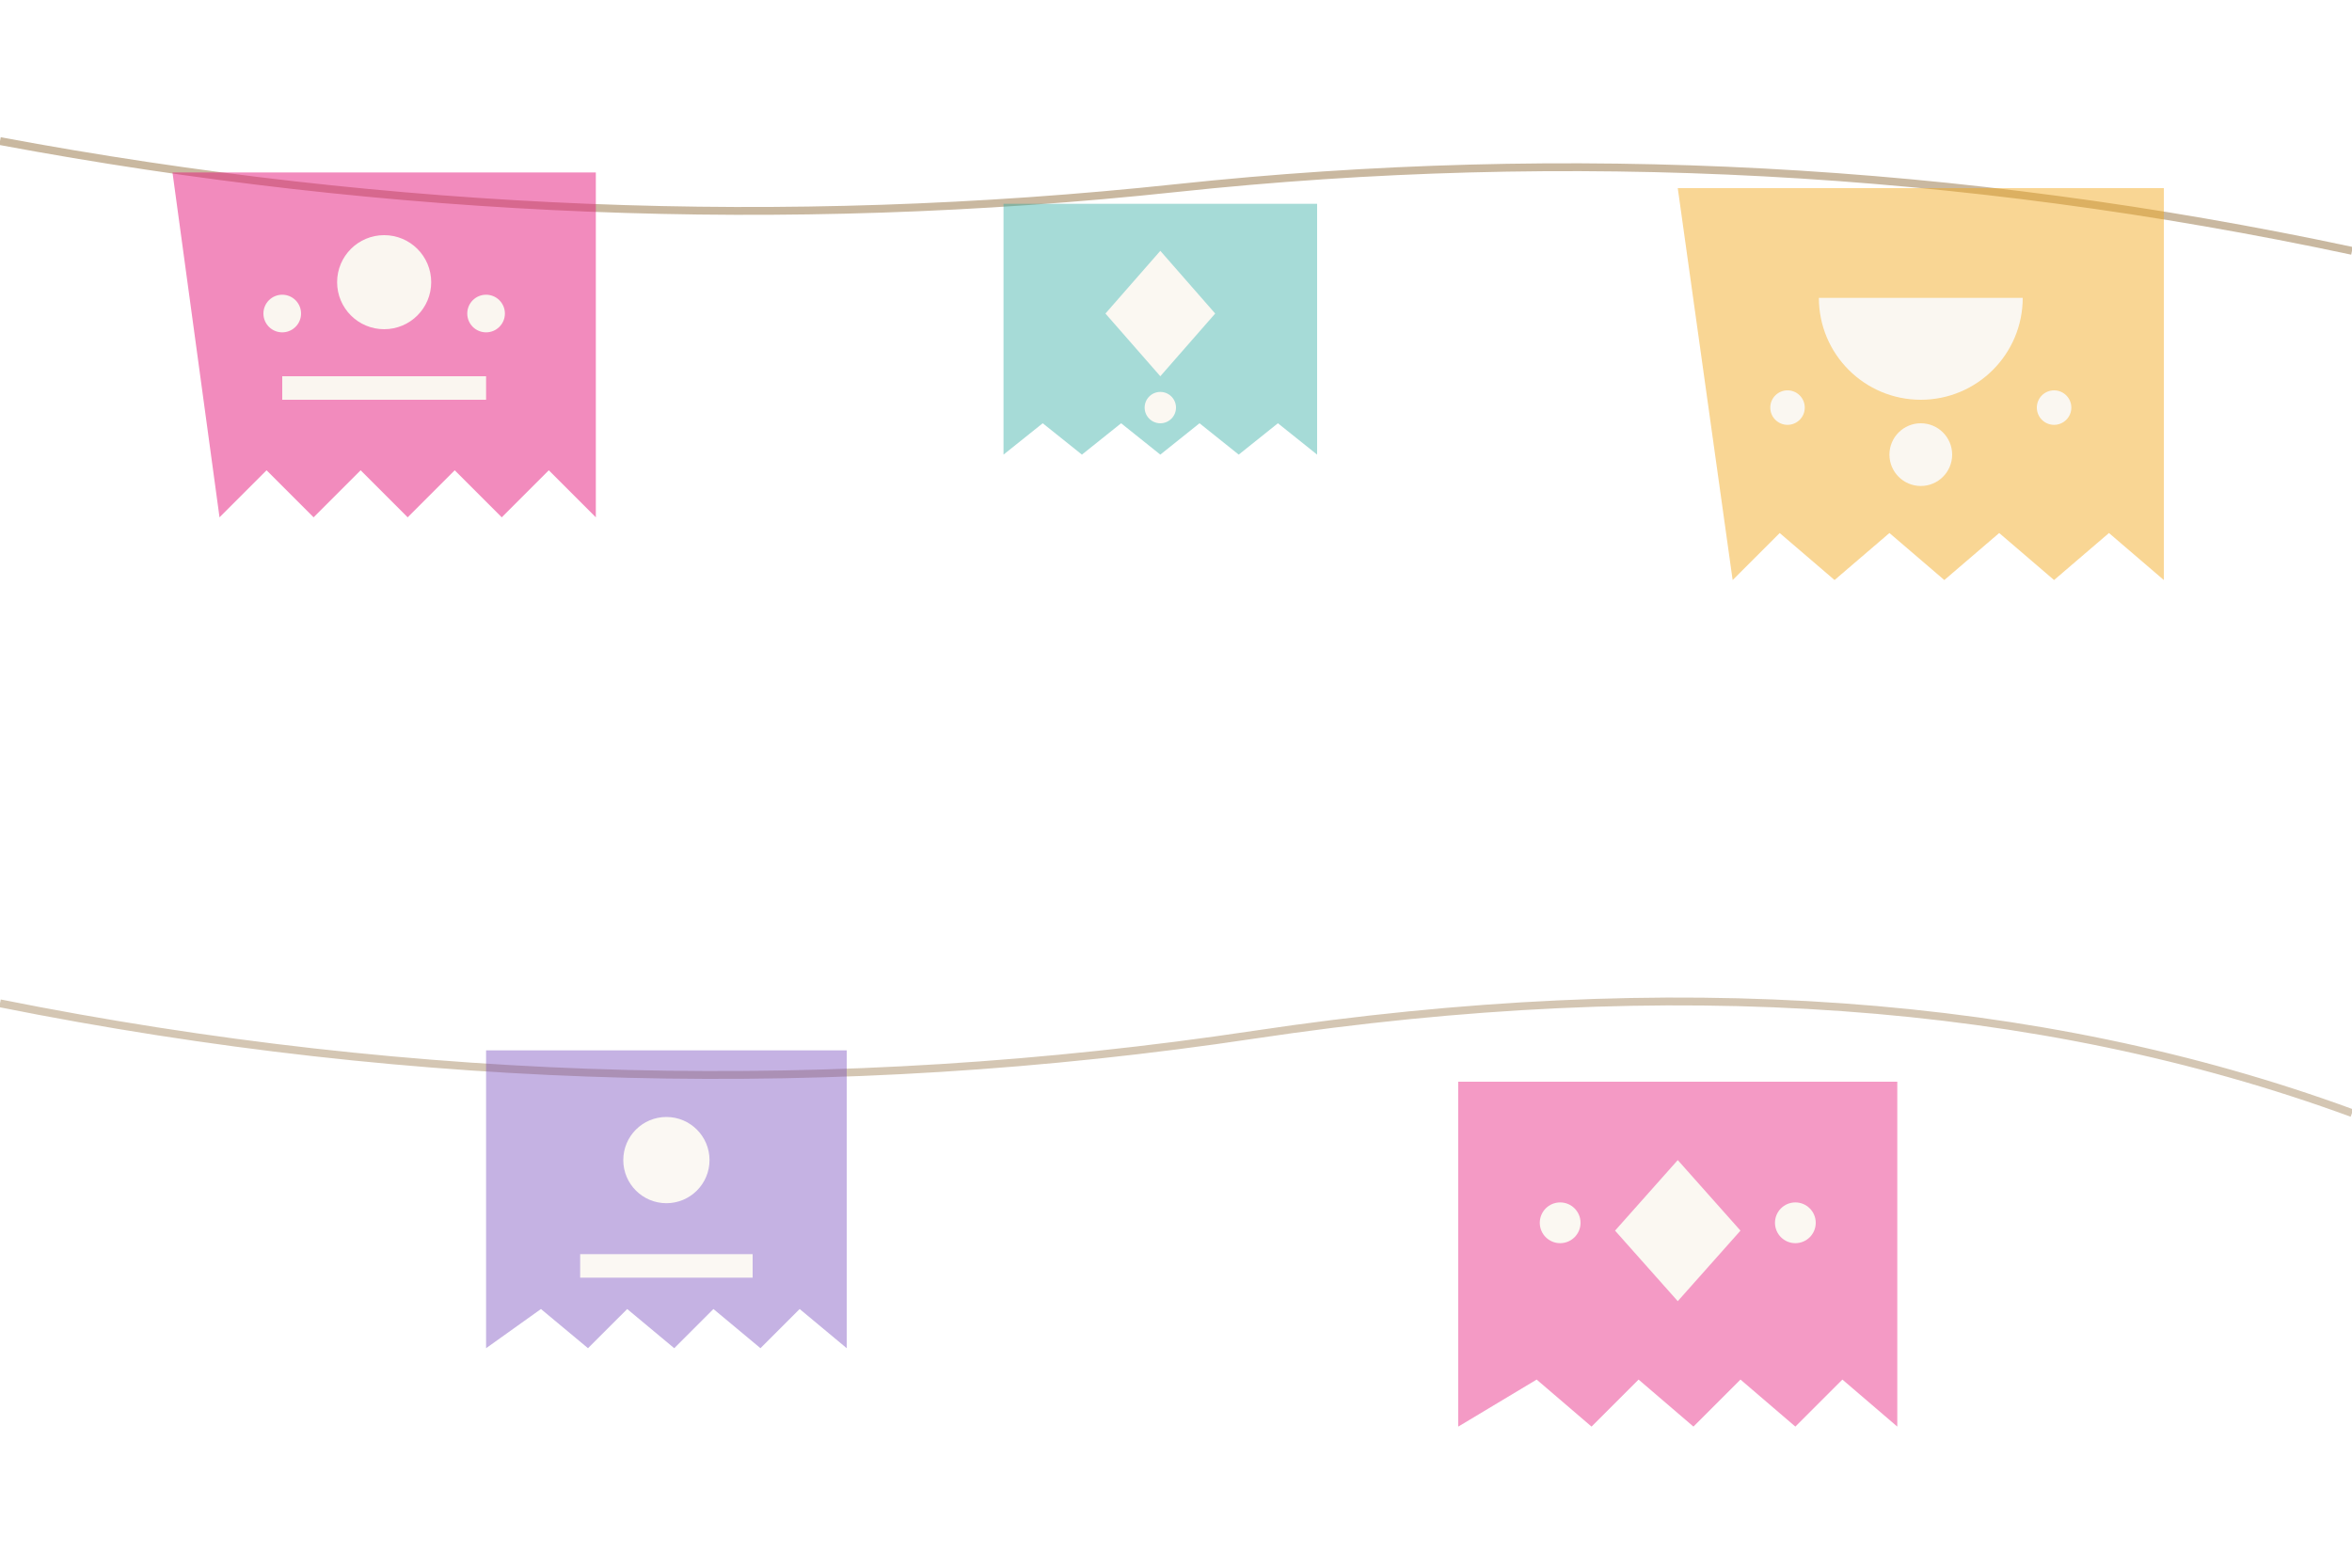
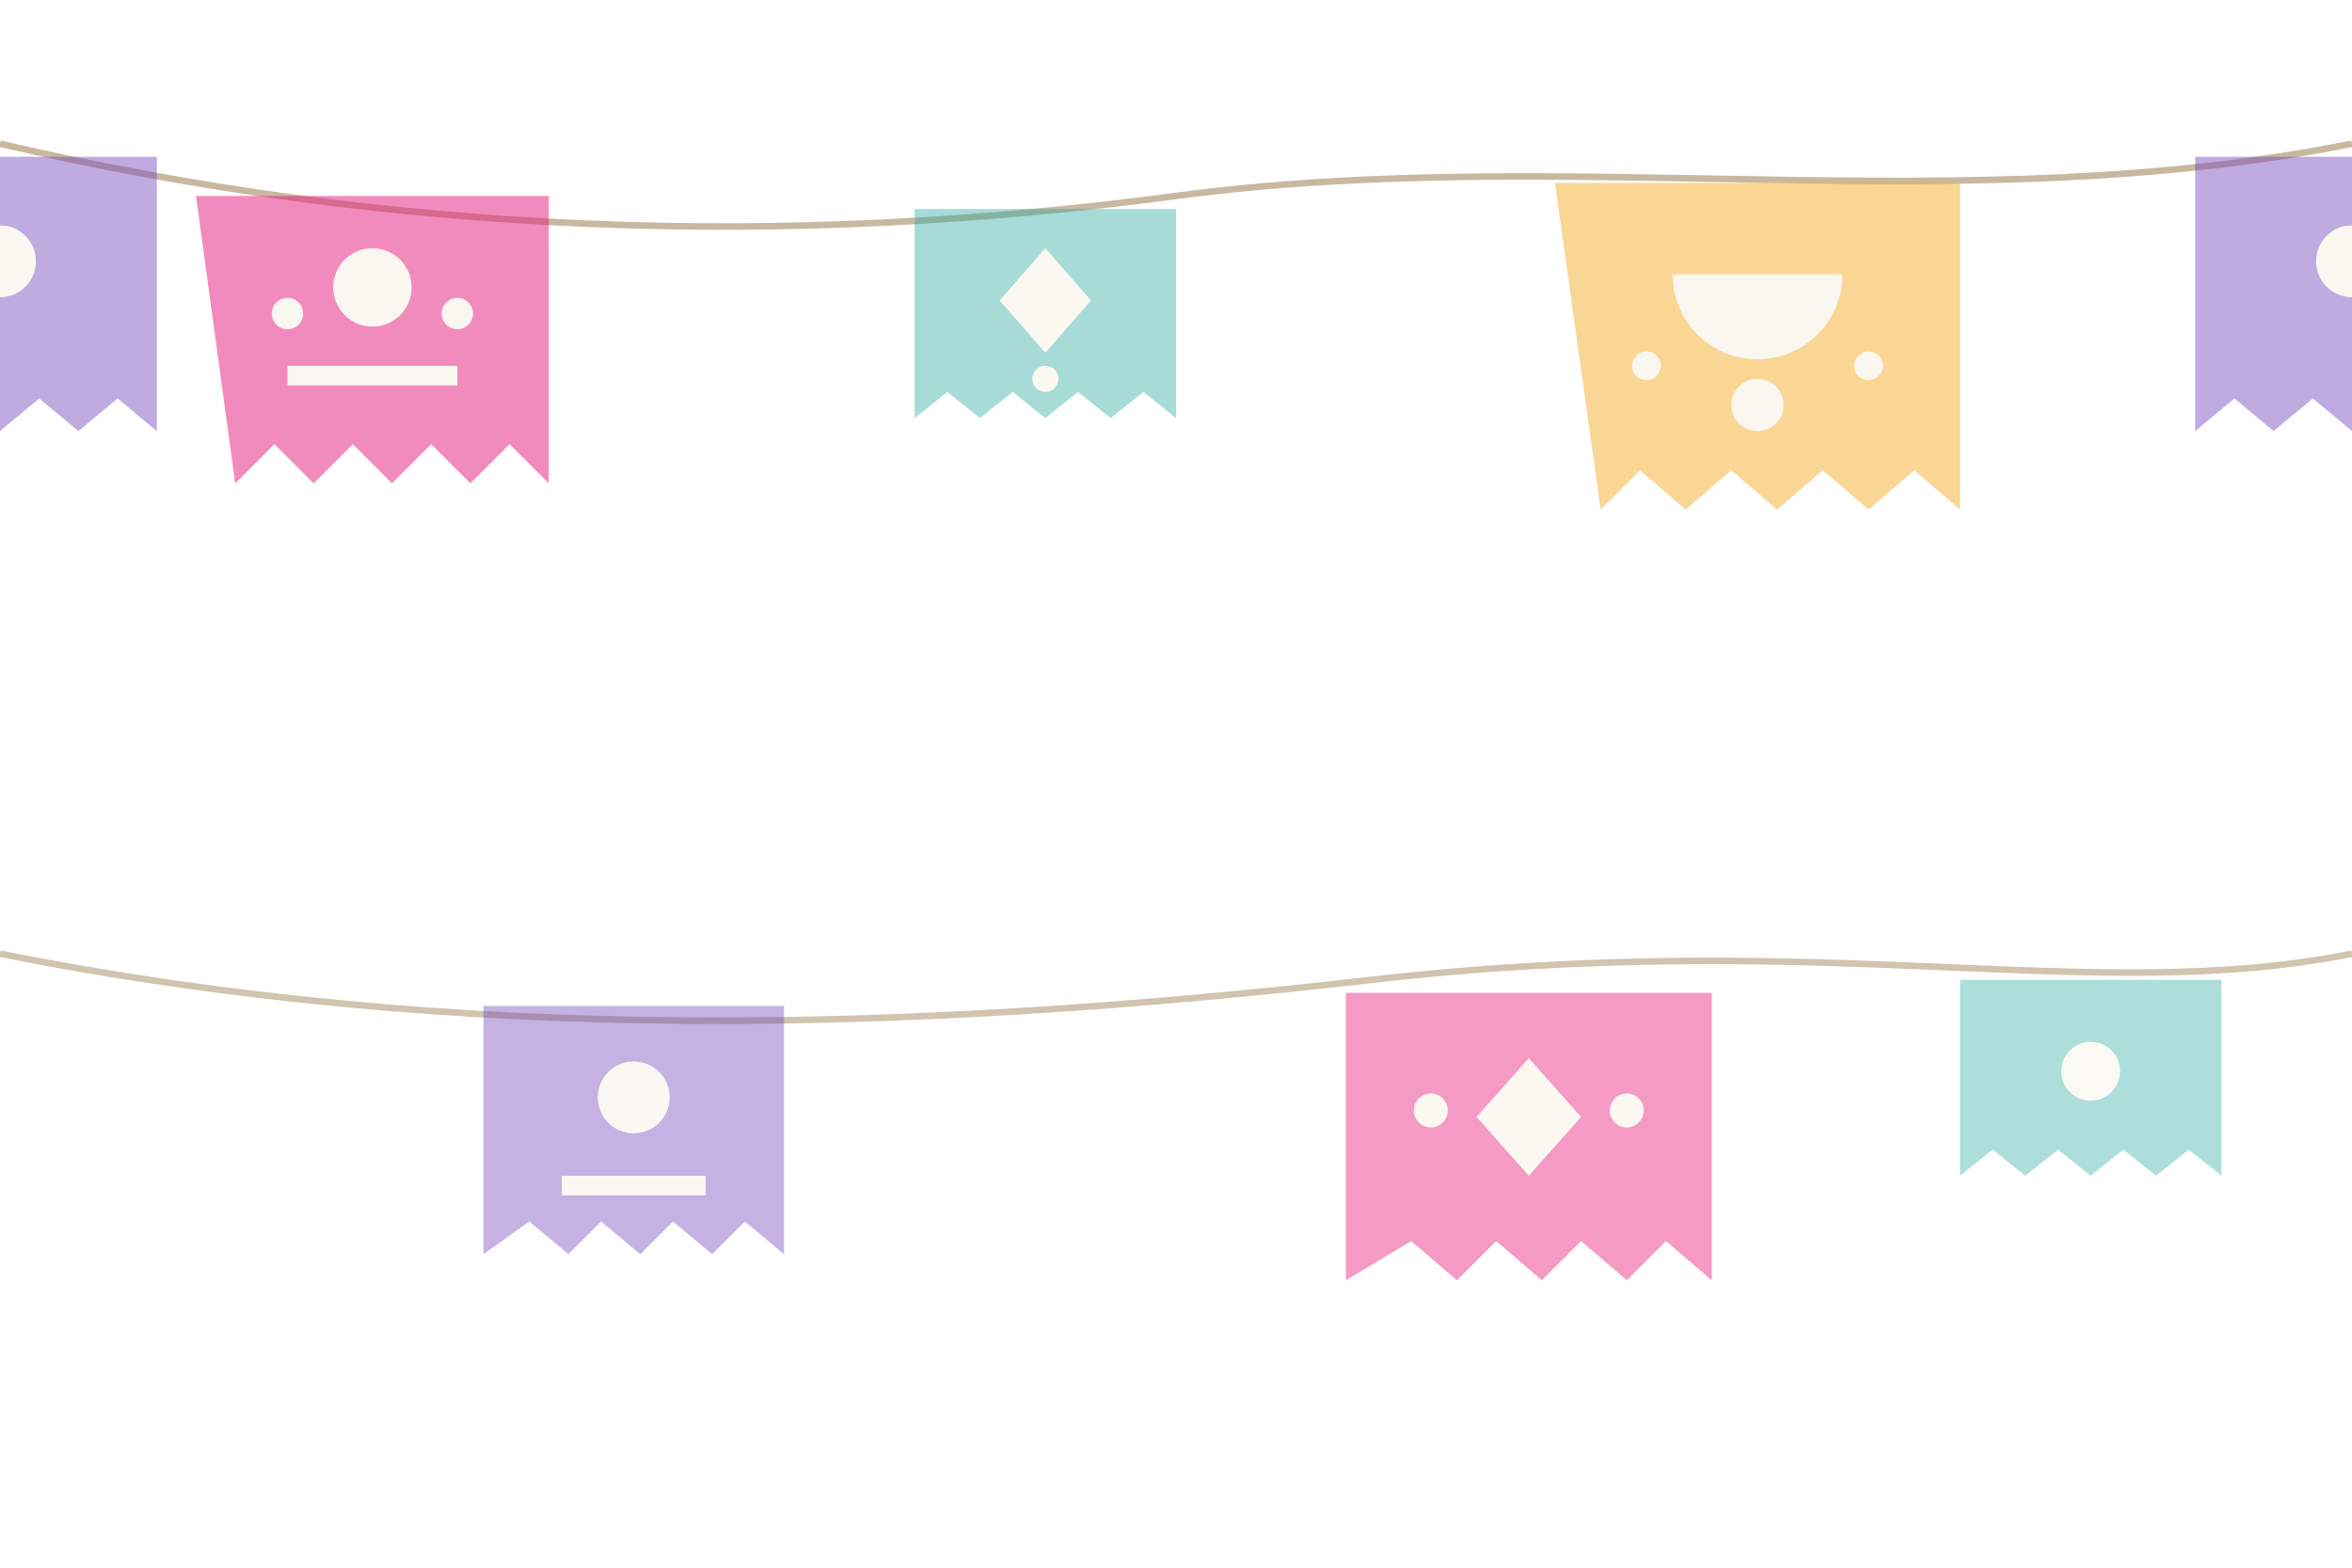
- <svg xmlns="http://www.w3.org/2000/svg" width="300" height="200" viewBox="0 0 300 200">
-   <path d="M0 18q75 14 150 6t150 8" fill="none" stroke="#c9b8a0" stroke-width="1" />
-   <path d="M0 128q80 16 160 4t140 10" fill="none" stroke="#c9b8a0" stroke-width="1" opacity=".8" />
+ <svg xmlns="http://www.w3.org/2000/svg" width="360" height="240" viewBox="0 0 360 240">
+   <path d="M0 22C60 36 120 38 180 30 240 22 300 34 360 22" fill="none" stroke="#c9b8a0" stroke-width="1" />
+   <path d="M0 146C70 160 140 158 210 150 280 142 320 154 360 146" fill="none" stroke="#c9b8a0" stroke-width="1" opacity=".85" />
  <g opacity=".5">
-     <path d="M22 22h54v44l-6-6-6 6-6-6-6 6-6-6-6 6-6-6-6 6z" fill="#e6187c" />
+     <path d="M30 30h54v44l-6-6-6 6-6-6-6 6-6-6-6 6-6-6-6 6z" fill="#e6187c" />
    <g fill="#f5eee1">
-       <circle cx="49" cy="36" r="6" />
-       <path d="M36 48h26v3H36z" />
-       <circle cx="36" cy="40" r="2.4" />
-       <circle cx="62" cy="40" r="2.4" />
+       <circle cx="57" cy="44" r="6" />
+       <path d="M44 56h26v3H44z" />
+       <circle cx="44" cy="48" r="2.4" />
+       <circle cx="70" cy="48" r="2.4" />
    </g>
  </g>
  <g opacity=".42">
-     <path d="M128 26h40v32l-5-4-5 4-5-4-5 4-5-4-5 4-5-4-5 4z" fill="#2aa9a0" />
+     <path d="M140 32h40v32l-5-4-5 4-5-4-5 4-5-4-5 4-5-4-5 4z" fill="#2aa9a0" />
    <g fill="#f5eee1">
-       <path d="M148 32l7 8-7 8-7-8z" />
-       <circle cx="148" cy="52" r="2" />
+       <path d="M160 38l7 8-7 8-7-8z" />
+       <circle cx="160" cy="58" r="2" />
    </g>
  </g>
  <g opacity=".46">
-     <path d="M214 24h62v50l-7-6-7 6-7-6-7 6-7-6-7 6-7-6-6 6z" fill="#f2a516" />
+     <path d="M238 28h62v50l-7-6-7 6-7-6-7 6-7-6-7 6-7-6-6 6z" fill="#f2a516" />
    <g fill="#f5eee1">
-       <path d="M232 38a13 13 0 0 0 26 0z" />
-       <circle cx="245" cy="58" r="4" />
-       <circle cx="228" cy="52" r="2.2" />
-       <circle cx="262" cy="52" r="2.2" />
+       <path d="M256 42a13 13 0 0 0 26 0z" />
+       <circle cx="269" cy="62" r="4" />
+       <circle cx="252" cy="56" r="2.2" />
+       <circle cx="286" cy="56" r="2.2" />
+     </g>
+   </g>
+   <g opacity=".44">
+     <path d="M336 24h48v42l-6-5-6 5-6-5-6 5-6-5-6 5-6-5-6 5z" fill="#6d3fb8" />
+     <path d="M-24 24h48v42l-6-5-6 5-6-5-6 5-6-5-6 5-6-5-6 5z" fill="#6d3fb8" />
+     <g fill="#f5eee1">
+       <circle cx="360" cy="40" r="5.5" />
+       <circle cx="0" cy="40" r="5.5" />
    </g>
  </g>
  <g opacity=".4">
-     <path d="M62 134h46v38l-6-5-5 5-6-5-5 5-6-5-5 5-6-5-7 5z" fill="#6d3fb8" />
+     <path d="M74 154h46v38l-6-5-5 5-6-5-5 5-6-5-5 5-6-5-7 5z" fill="#6d3fb8" />
    <g fill="#f5eee1">
-       <circle cx="85" cy="148" r="5.5" />
-       <path d="M74 160h22v3H74z" />
+       <circle cx="97" cy="168" r="5.5" />
+       <path d="M86 180h22v3H86z" />
    </g>
  </g>
  <g opacity=".44">
-     <path d="M186 138h56v44l-7-6-6 6-7-6-6 6-7-6-6 6-7-6-10 6z" fill="#e6187c" />
+     <path d="M206 152h56v44l-7-6-6 6-7-6-6 6-7-6-6 6-7-6-10 6z" fill="#e6187c" />
    <g fill="#f5eee1">
-       <path d="M214 148l8 9-8 9-8-9z" />
-       <circle cx="199" cy="156" r="2.6" />
-       <circle cx="229" cy="156" r="2.6" />
+       <path d="M234 162l8 9-8 9-8-9z" />
+       <circle cx="219" cy="170" r="2.6" />
+       <circle cx="249" cy="170" r="2.6" />
+     </g>
+   </g>
+   <g opacity=".38">
+     <path d="M300 150h40v30l-5-4-5 4-5-4-5 4-5-4-5 4-5-4-5 4z" fill="#2aa9a0" />
+     <g fill="#f5eee1">
+       <circle cx="320" cy="164" r="4.5" />
    </g>
  </g>
</svg>
